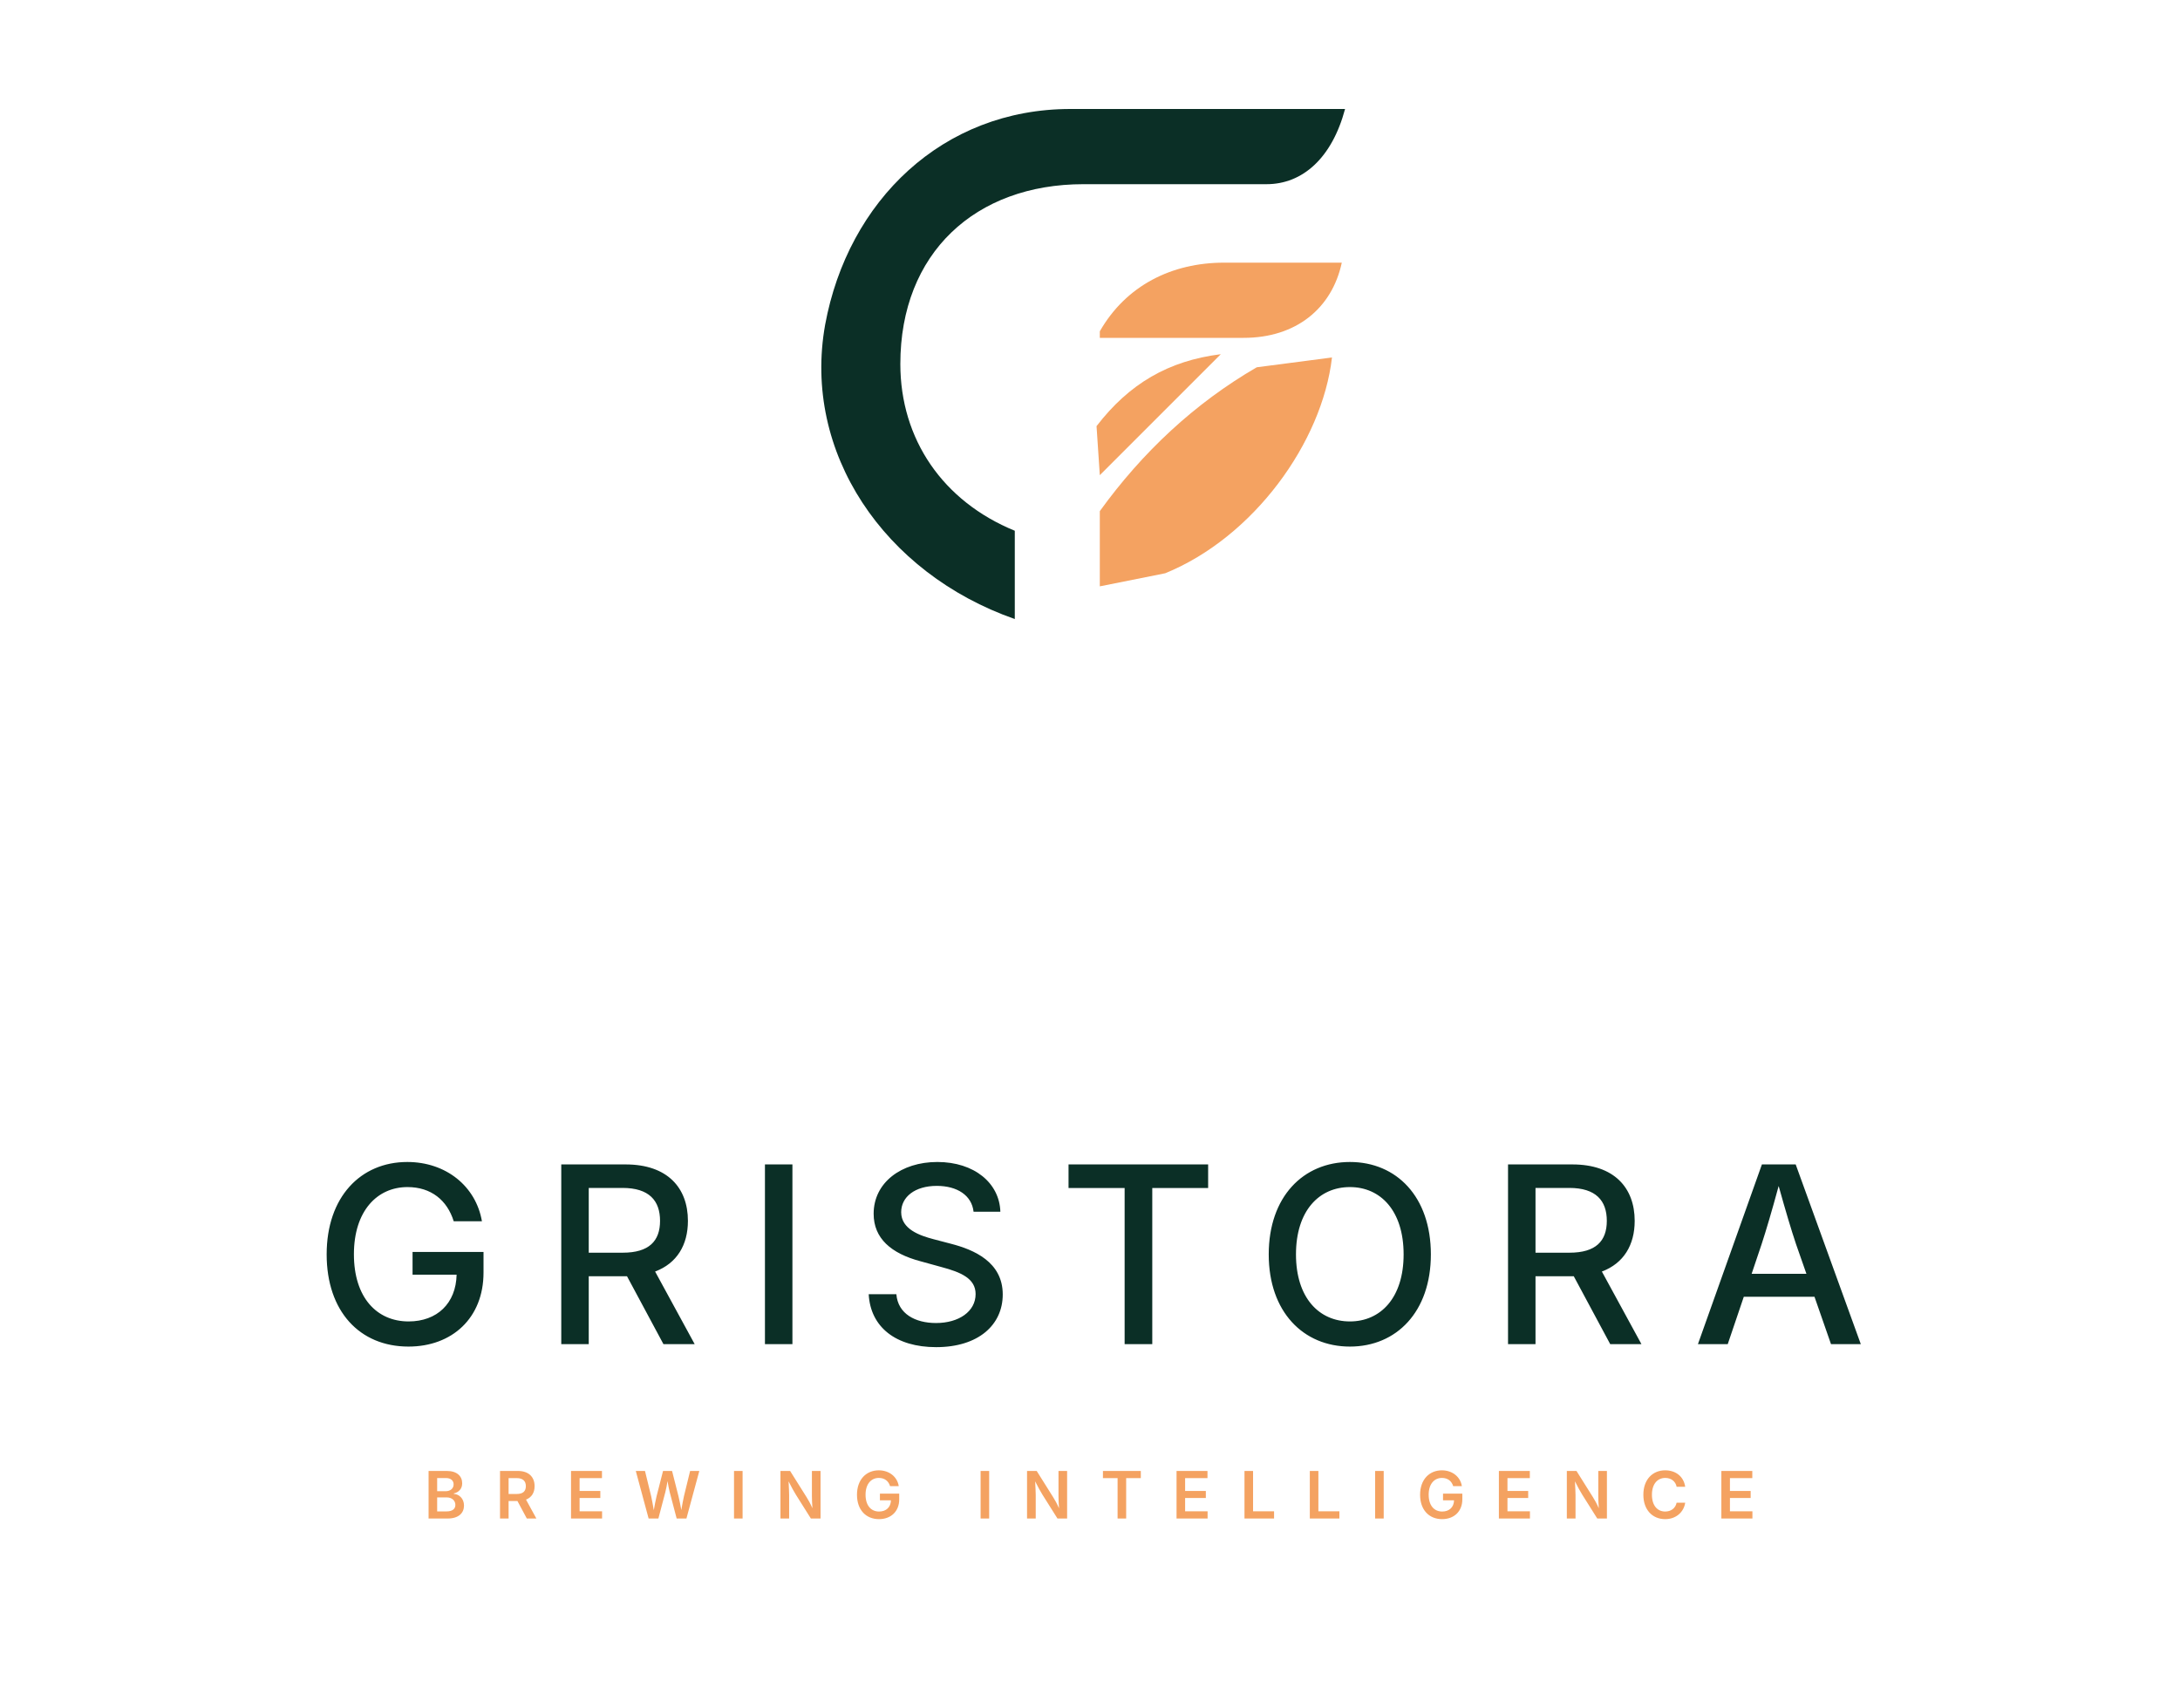
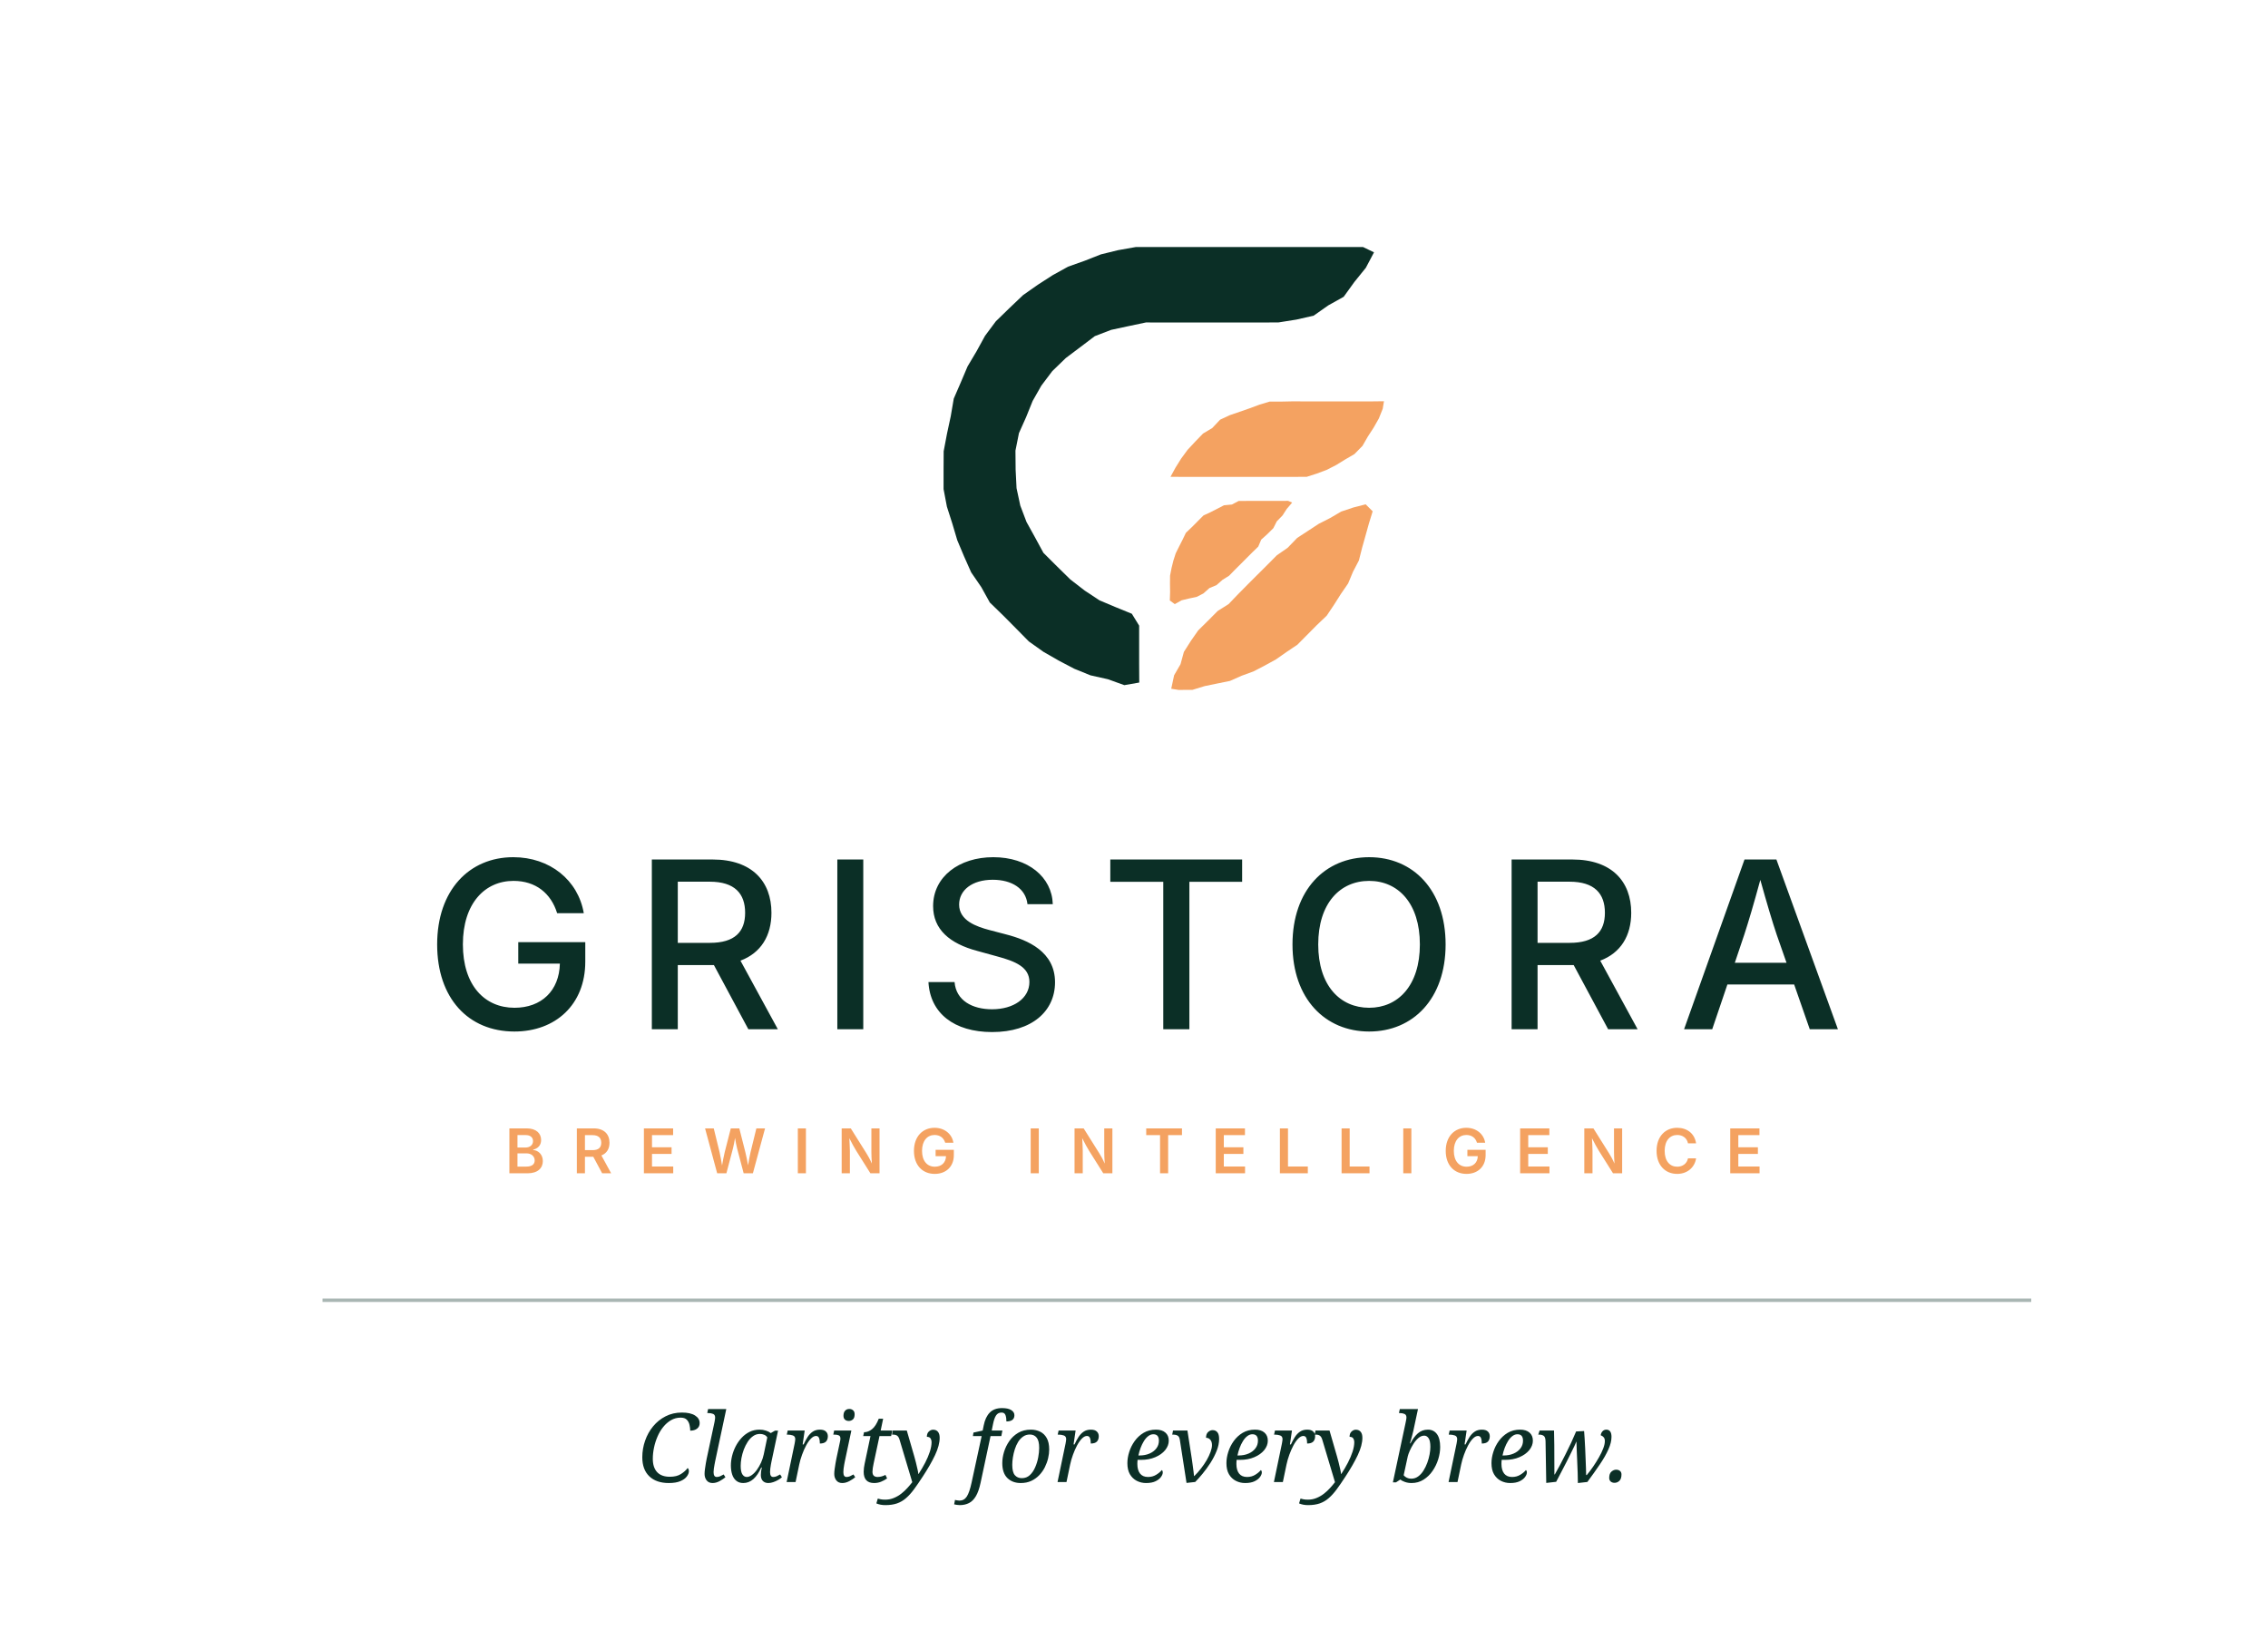
- <svg xmlns="http://www.w3.org/2000/svg" viewBox="0 0 600 470" role="img" aria-labelledby="title desc">
-   <g transform="translate(210 12) scale(.9)" fill="#0B2F26">
-     <path d="M178 20H94C55 20 26 48 19 86c-7 39 18 76 58 90v-27c-22-9-35-28-35-51 0-34 23-55 56-55h56c11 0 20-8 24-23Z" />
+ <svg xmlns="http://www.w3.org/2000/svg" width="661" height="478" viewBox="0 0 661 478" role="img" aria-labelledby="title desc">
+   <g transform="translate(275 72)">
+     <path fill="#0B2F26" d="M 56.01 0.01 L 50.86 0.92 L 45.85 2.15 L 41.10 4.02 L 36.29 5.73 L 31.80 8.21 L 27.44 11.02 L 23.17 14.02 L 19.21 17.79 L 15.23 21.66 L 12.09 25.88 L 9.62 30.38 L 6.99 34.81 L 5.00 39.51 L 2.97 44.19 L 2.09 49.34 L 1.00 54.41 L 0.03 59.53 L 0.00 65.04 L 0.00 70.57 L 0.97 75.68 L 2.53 80.55 L 3.99 85.46 L 5.97 90.17 L 8.04 94.83 L 10.99 99.13 L 13.48 103.62 L 17.46 107.49 L 20.96 111.02 L 24.84 114.96 L 29.10 117.99 L 33.56 120.55 L 38.09 122.93 L 42.82 124.85 L 47.87 125.98 L 52.68 127.71 L 57.03 126.95 L 57.00 121.41 L 57.00 115.88 L 57.00 110.36 L 54.87 106.90 L 50.16 104.98 L 45.46 103.00 L 41.13 100.14 L 36.94 96.90 L 33.01 93.04 L 29.10 89.14 L 26.65 84.63 L 24.17 80.14 L 22.36 75.37 L 21.27 70.30 L 21.00 64.89 L 20.95 59.35 L 21.97 54.25 L 24.05 49.60 L 25.96 44.87 L 28.50 40.40 L 31.68 36.18 L 35.65 32.34 L 39.88 29.16 L 44.08 25.98 L 48.85 24.15 L 53.91 23.06 L 58.99 21.99 L 64.52 22.01 L 70.04 22.00 L 75.56 22.00 L 81.08 22.00 L 86.60 22.00 L 92.12 22.01 L 97.63 21.98 L 102.81 21.16 L 107.86 20.01 L 112.13 17.01 L 116.61 14.51 L 119.72 10.20 L 123.06 6.07 L 125.45 1.55 L 122.24 0.00 L 116.72 0.00 L 111.20 0.00 L 105.68 0.00 L 100.16 0.00 L 94.64 0.00 L 89.12 0.00 L 83.60 0.00 L 78.08 0.00 L 72.56 0.00 L 67.04 0.00 L 61.52 0.00 Z" />
+     <path fill="#F4A261" d="M 95.03 45.06 L 92.07 45.95 L 89.19 47.02 L 86.29 48.03 L 83.38 49.03 L 80.60 50.33 L 78.29 52.78 L 75.62 54.37 L 73.33 56.74 L 71.10 59.14 L 69.23 61.69 L 67.59 64.32 L 66.14 66.98 L 69.31 67.00 L 72.64 67.00 L 75.97 67.00 L 79.29 67.00 L 82.61 67.00 L 85.93 67.00 L 89.25 67.00 L 92.57 67.00 L 95.90 67.00 L 99.22 67.00 L 102.54 67.00 L 105.85 66.98 L 108.79 66.04 L 111.66 64.96 L 114.40 63.56 L 117.05 61.93 L 119.73 60.37 L 122.09 57.97 L 123.63 55.29 L 125.33 52.67 L 126.86 49.98 L 127.99 47.15 L 128.35 44.96 L 124.91 45.00 L 121.57 45.00 L 118.26 45.00 L 114.93 45.00 L 111.61 45.00 L 108.29 45.00 L 104.97 45.00 L 101.64 44.99 L 98.35 45.06 Z" />
+     <path fill="#F4A261" d="M 86.01 74.02 L 84.04 75.06 L 81.73 75.28 L 79.76 76.30 L 77.77 77.31 L 75.76 78.24 L 74.06 79.94 L 72.37 81.64 L 70.62 83.31 L 69.66 85.31 L 68.65 87.29 L 67.66 89.28 L 66.98 91.40 L 66.44 93.58 L 66.01 95.79 L 65.99 98.20 L 66.02 100.58 L 65.94 103.04 L 67.39 104.09 L 69.37 102.98 L 71.55 102.45 L 73.76 101.99 L 75.74 100.97 L 77.49 99.41 L 79.54 98.56 L 81.30 97.01 L 83.21 95.82 L 84.89 94.10 L 86.59 92.41 L 88.28 90.71 L 89.98 89.01 L 91.71 87.33 L 92.58 85.29 L 94.40 83.65 L 96.11 81.96 L 97.11 79.97 L 98.78 78.26 L 99.99 76.38 L 101.60 74.49 L 100.42 73.99 L 97.99 74.00 L 95.61 74.00 L 93.19 74.00 L 90.80 74.00 L 88.40 74.01 Z" />
+     <path fill="#F4A261" d="M 123.01 75.00 L 119.39 75.94 L 115.88 77.11 L 112.66 79.00 L 109.35 80.68 L 106.21 82.74 L 103.06 84.80 L 100.26 87.69 L 97.15 89.84 L 94.33 92.68 L 91.50 95.50 L 88.67 98.33 L 85.85 101.18 L 83.06 104.09 L 79.89 106.09 L 77.07 108.93 L 74.21 111.75 L 72.05 114.85 L 70.04 118.02 L 69.06 121.61 L 67.19 124.83 L 66.35 128.76 L 68.48 129.10 L 72.54 129.08 L 76.09 127.99 L 79.78 127.23 L 83.47 126.48 L 86.84 124.98 L 90.32 123.71 L 93.61 122.00 L 96.87 120.21 L 99.97 118.04 L 103.10 115.94 L 105.92 113.10 L 108.74 110.25 L 111.66 107.47 L 113.76 104.34 L 115.77 101.17 L 117.91 98.06 L 119.33 94.65 L 121.05 91.36 L 121.96 87.74 L 122.97 84.16 L 123.97 80.57 L 125.06 77.04 Z" />
  </g>
-   <g transform="translate(210 12) scale(.9)" fill="#F4A261">
-     <path d="M103 88c8-14 22-21 38-21h36c-3 14-14 23-30 23h-44Z" />
-     <path d="M102 117c10-13 22-20 38-22l-37 37Z" />
-     <path d="M103 143c13-18 29-33 48-44l23-3c-3 26-24 55-51 66l-20 4Z" />
-   </g>
-   <text x="300" y="370" text-anchor="middle" font-family="Plus Jakarta Sans, Inter, Arial, sans-serif" font-size="68" font-weight="500" letter-spacing="12" fill="#0B2F26">GRISTORA</text>
-   <text x="300" y="418" text-anchor="middle" font-family="Plus Jakarta Sans, Inter, Arial, sans-serif" font-size="18" font-weight="600" letter-spacing="7.8" fill="#F4A261">BREWING INTELLIGENCE</text>
+   <text x="330.5" y="300" text-anchor="middle" font-family="Plus Jakarta Sans, Inter, Arial, sans-serif" font-size="68" font-weight="500" letter-spacing="10" textLength="484" lengthAdjust="spacingAndGlyphs" fill="#0B2F26">GRISTORA</text>
+   <text x="330.5" y="342" text-anchor="middle" font-family="Plus Jakarta Sans, Inter, Arial, sans-serif" font-size="18" font-weight="600" letter-spacing="7.8" textLength="330" lengthAdjust="spacingAndGlyphs" fill="#F4A261">BREWING INTELLIGENCE</text>
+   <path d="M94 379H592" stroke="#0B2F26" stroke-opacity=".35" stroke-width="1" />
+   <text x="330.5" y="432" text-anchor="middle" fill="#0B2F26" font-family="Georgia, serif" font-size="28" font-style="italic">Clarity for every brew.</text>
</svg>
